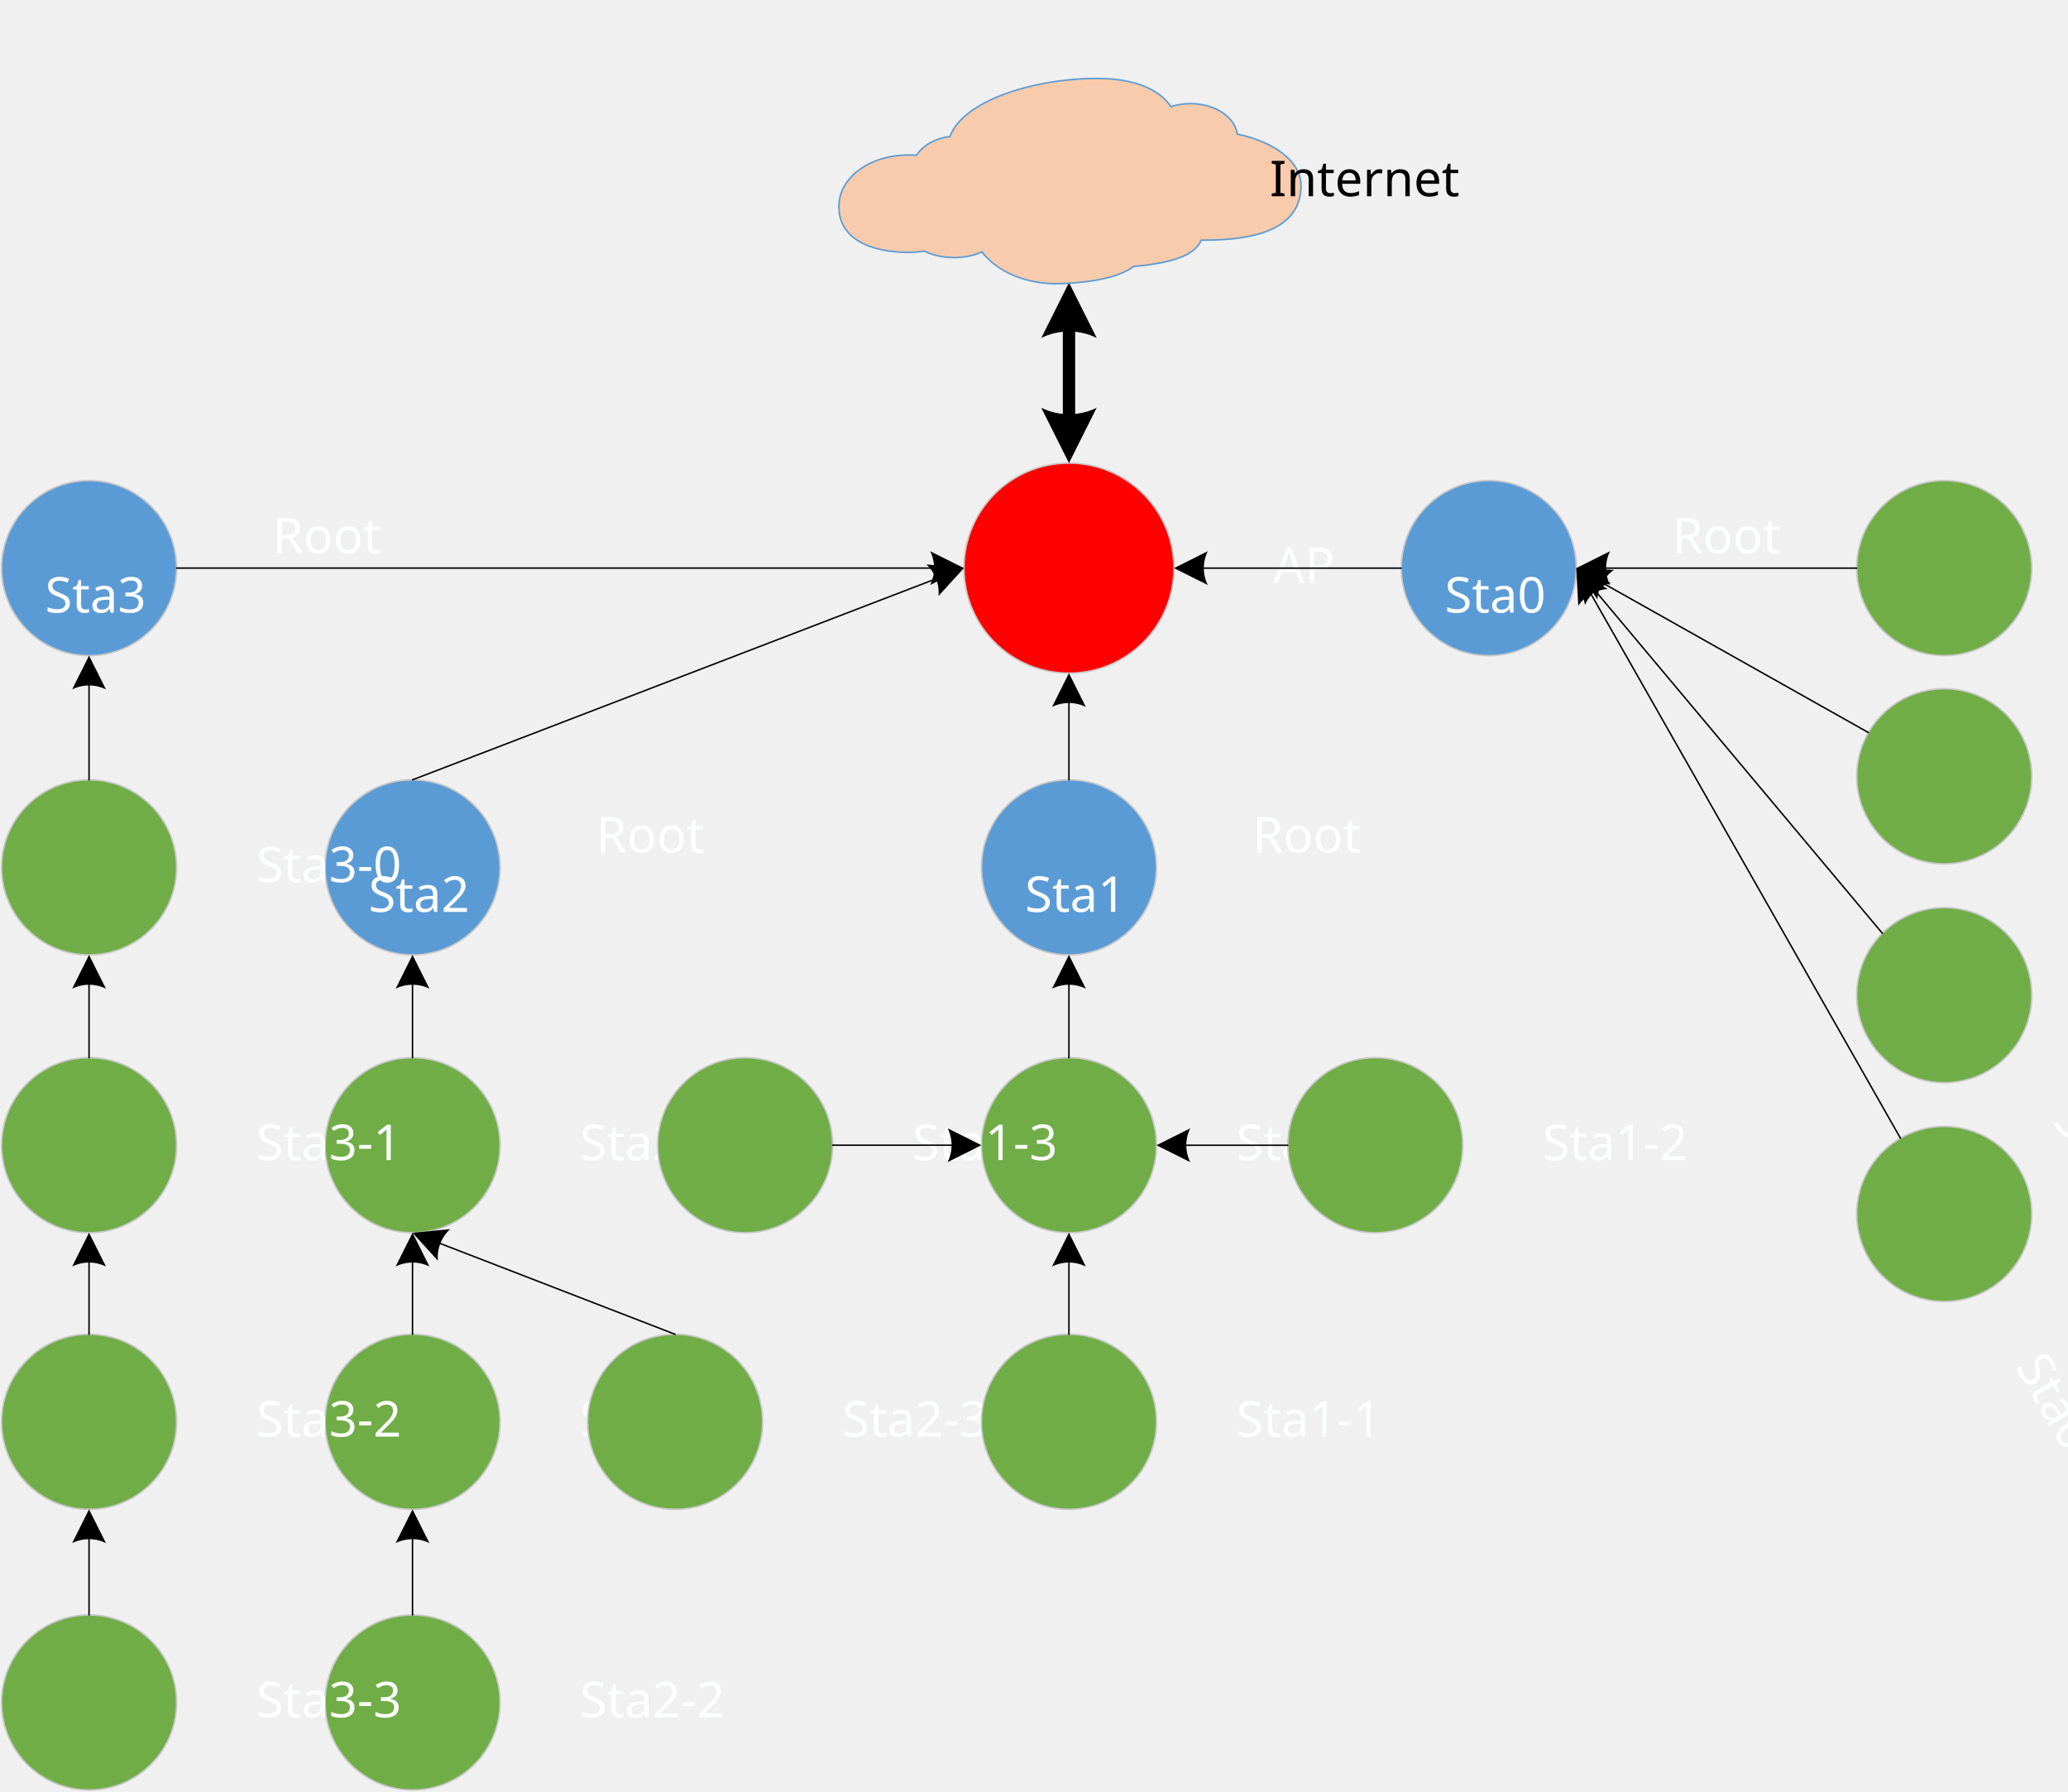
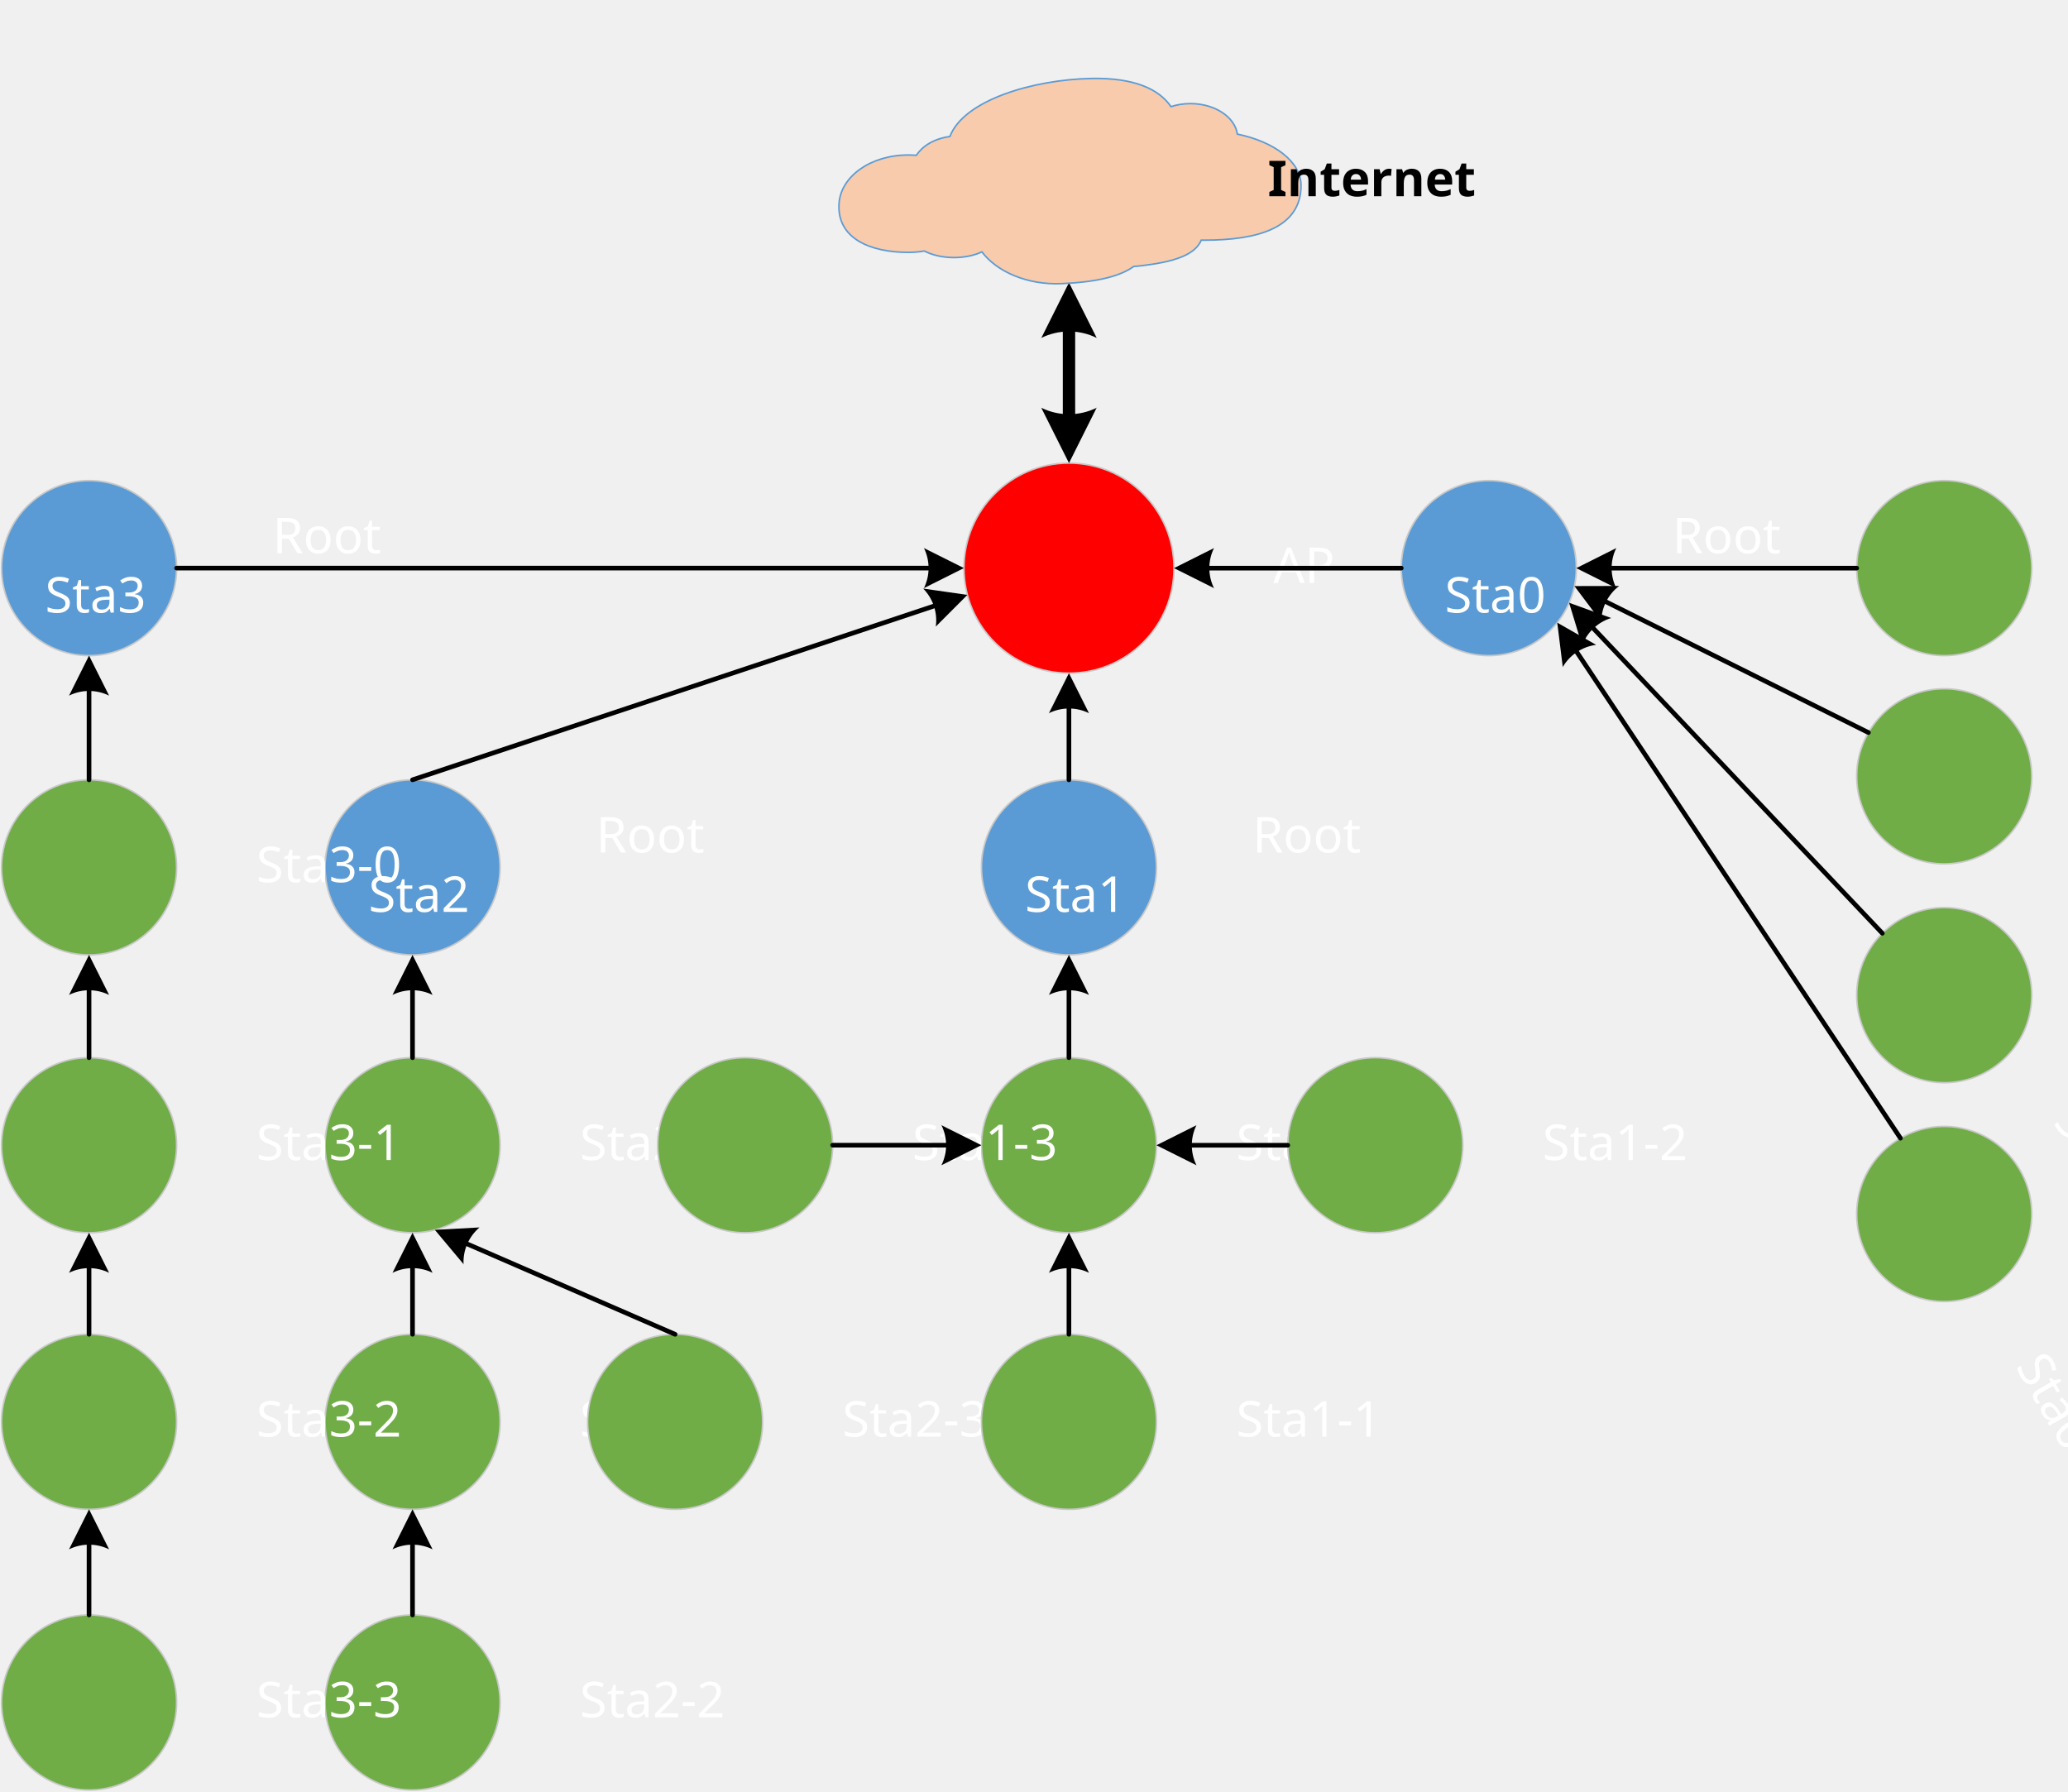
<svg xmlns="http://www.w3.org/2000/svg" xmlns:ns1="http://schemas.microsoft.com/visio/2003/SVGExtensions/" xmlns:xlink="http://www.w3.org/1999/xlink" width="4.651in" height="4.029in" viewBox="0 0 334.894 290.054" xml:space="preserve" color-interpolation-filters="sRGB" class="st13">
  <ns1:documentProperties ns1:langID="2052" ns1:metric="true" ns1:viewMarkup="false">
    <ns1:userDefs>
      <ns1:ud ns1:nameU="msvConvertTheme" />
    </ns1:userDefs>
  </ns1:documentProperties>
  <style type="text/css">
	
		.st1 {fill:#ff0000;stroke:#c8c8c8;stroke-width:0.25}
- 		.st2 {fill:#feffff;font-family:Calibri;font-size:0.667em}
+ 		.st2 {fill:#ffffff;font-family:Calibri;font-size:0.667em}
		.st3 {fill:#5b9bd5;stroke:#c8c8c8;stroke-width:0.25}
		.st4 {font-size:1em}
		.st5 {fill:#70ad47;stroke:#c8c8c8;stroke-width:0.25}
- 		.st6 {marker-end:url(#mrkr5-25);stroke:#000000;stroke-linecap:round;stroke-linejoin:round;stroke-width:0.24}
- 		.st7 {fill:#000000;fill-opacity:1;stroke:#000000;stroke-opacity:1;stroke-width:0.087}
+ 		.st6 {marker-end:url(#mrkr5-25);stroke:#000000;stroke-linecap:round;stroke-linejoin:round;stroke-width:0.75}
+ 		.st7 {fill:#000000;fill-opacity:1;stroke:#000000;stroke-opacity:1;stroke-width:0.229}
		.st8 {marker-end:url(#mrkr5-177);marker-start:url(#mrkr5-175);stroke:#000000;stroke-linecap:round;stroke-linejoin:round;stroke-width:2}
		.st9 {fill:#000000;fill-opacity:1;stroke:#000000;stroke-opacity:1;stroke-width:0.442}
		.st10 {fill:#f7cbac;stroke:#5b9bd5;stroke-width:0.25}
		.st11 {fill:#f7cbac;stroke:none;stroke-width:0.25}
- 		.st12 {fill:#000000;font-family:Calibri;font-size:0.667em}
+ 		.st12 {fill:#000000;font-family:Calibri;font-size:0.667em;font-weight:bold}
		.st13 {fill:none;fill-rule:evenodd;font-size:12px;overflow:visible;stroke-linecap:square;stroke-miterlimit:3}
	
	</style>
  <defs id="Markers">
    <g id="lend5">
      <path d="M 2 1 L 0 0 L 1.981 -0.993 C 1.672 -0.365 1.673 0.373 1.985 1 " style="stroke:none" />
    </g>
-     <marker id="mrkr5-25" class="st7" ns1:arrowType="5" ns1:arrowSize="2" ns1:setback="20.125" refX="-20.125" orient="auto" markerUnits="strokeWidth" overflow="visible">
-       <use xlink:href="#lend5" transform="scale(-11.5,-11.5) " />
+     <marker id="mrkr5-25" class="st7" ns1:arrowType="5" ns1:arrowSize="2" ns1:setback="7.63" refX="-7.63" orient="auto" markerUnits="strokeWidth" overflow="visible">
+       <use xlink:href="#lend5" transform="scale(-4.36,-4.36) " />
    </marker>
    <marker id="mrkr5-175" class="st9" ns1:arrowType="5" ns1:arrowSize="2" ns1:setback="3.775" refX="3.775" orient="auto" markerUnits="strokeWidth" overflow="visible">
      <use xlink:href="#lend5" transform="scale(2.26) " />
    </marker>
    <marker id="mrkr5-177" class="st9" ns1:arrowType="5" ns1:arrowSize="2" ns1:setback="3.955" refX="-3.955" orient="auto" markerUnits="strokeWidth" overflow="visible">
      <use xlink:href="#lend5" transform="scale(-2.26,-2.26) " />
    </marker>
  </defs>
  <g ns1:mID="0" ns1:index="1" ns1:groupContext="foregroundPage">
    <ns1:pageProperties ns1:drawingScale="0.0393701" ns1:pageScale="0.0393701" ns1:drawingUnits="24" ns1:shadowOffsetX="8.50394" ns1:shadowOffsetY="-8.50394" />
    <ns1:layer ns1:name="连接线" ns1:index="0" />
    <ns1:layer ns1:name="流程图" ns1:index="1" />
    <g id="shape45-1" ns1:mID="45" ns1:groupContext="shape" ns1:layerMember="0;1" transform="translate(156.1,-181.088)">
      <ns1:userDefs>
        <ns1:ud ns1:nameU="visVersion" ns1:prompt="" ns1:val="VT0(15):26" />
        <ns1:ud ns1:nameU="msvThemeColors" ns1:val="VT0(254):26" />
      </ns1:userDefs>
      <ns1:textBlock ns1:margins="rect(2,2,2,2)" ns1:tabSpace="42.5197" />
      <ns1:textRect cx="17.008" cy="273.047" width="34.02" height="34.016" />
      <path d="M0 273.05 A17.008 17.008 0 0 1 34.02 273.05 A17.008 17.008 0 1 1 -0 273.05 Z" class="st1" />
      <text x="12.63" y="275.45" class="st2" ns1:langID="2052">
        <ns1:paragraph ns1:horizAlign="1" />
        <ns1:tabList />AP</text>
    </g>
    <g id="shape46-4" ns1:mID="46" ns1:groupContext="shape" ns1:layerMember="0;1" transform="translate(52.6357,-135.467)">
      <ns1:userDefs>
        <ns1:ud ns1:nameU="visVersion" ns1:prompt="" ns1:val="VT0(15):26" />
      </ns1:userDefs>
      <ns1:textBlock ns1:margins="rect(2,2,2,2)" ns1:tabSpace="42.5197" />
      <ns1:textRect cx="14.173" cy="275.881" width="28.35" height="28.346" />
      <path d="M0 275.88 A14.173 14.173 0 0 1 28.35 275.88 A14.173 14.173 0 0 1 0 275.88 Z" class="st3" />
      <text x="6.44" y="273.48" class="st2" ns1:langID="2052">
        <ns1:paragraph ns1:horizAlign="1" />
        <ns1:tabList />Root<ns1:newlineChar />
        <tspan x="7.05" dy="1.2em" class="st4">Sta</tspan>2</text>
    </g>
    <g id="shape47-8" ns1:mID="47" ns1:groupContext="shape" ns1:layerMember="0;1" transform="translate(52.6357,-90.4786)">
      <ns1:userDefs>
        <ns1:ud ns1:nameU="visVersion" ns1:prompt="" ns1:val="VT0(15):26" />
        <ns1:ud ns1:nameU="msvThemeColors" ns1:val="VT0(254):26" />
      </ns1:userDefs>
      <ns1:textBlock ns1:margins="rect(2,2,2,2)" ns1:tabSpace="42.5197" />
      <ns1:textRect cx="14.173" cy="275.881" width="28.35" height="28.346" />
      <path d="M0 275.88 A14.173 14.173 0 0 1 28.35 275.88 A14.173 14.173 0 0 1 0 275.88 Z" class="st5" />
      <text x="3.8" y="278.28" class="st2" ns1:langID="2052">
        <ns1:paragraph ns1:horizAlign="1" />
        <ns1:tabList />Sta2-0</text>
    </g>
    <g id="shape48-11" ns1:mID="48" ns1:groupContext="shape" ns1:layerMember="0;1" transform="translate(52.6357,-45.6958)">
      <ns1:userDefs>
        <ns1:ud ns1:nameU="visVersion" ns1:prompt="" ns1:val="VT0(15):26" />
        <ns1:ud ns1:nameU="msvThemeColors" ns1:val="VT0(254):26" />
      </ns1:userDefs>
      <ns1:textBlock ns1:margins="rect(2,2,2,2)" ns1:tabSpace="42.5197" />
      <ns1:textRect cx="14.173" cy="275.881" width="28.35" height="28.346" />
      <path d="M0 275.88 A14.173 14.173 0 0 1 28.35 275.88 A14.173 14.173 0 0 1 0 275.88 Z" class="st5" />
      <text x="3.8" y="278.28" class="st2" ns1:langID="2052">
        <ns1:paragraph ns1:horizAlign="1" />
        <ns1:tabList />Sta2-1</text>
    </g>
    <g id="shape49-14" ns1:mID="49" ns1:groupContext="shape" ns1:layerMember="0;1" transform="translate(52.6357,-0.25)">
      <ns1:userDefs>
        <ns1:ud ns1:nameU="visVersion" ns1:prompt="" ns1:val="VT0(15):26" />
        <ns1:ud ns1:nameU="msvThemeColors" ns1:val="VT0(254):26" />
      </ns1:userDefs>
      <ns1:textBlock ns1:margins="rect(2,2,2,2)" ns1:tabSpace="42.5197" />
      <ns1:textRect cx="14.173" cy="275.881" width="28.35" height="28.346" />
      <path d="M0 275.88 A14.173 14.173 0 0 1 28.35 275.88 A14.173 14.173 0 0 1 0 275.88 Z" class="st5" />
      <text x="3.8" y="278.28" class="st2" ns1:langID="2052">
        <ns1:paragraph ns1:horizAlign="1" />
        <ns1:tabList />Sta2-2</text>
    </g>
    <g id="shape50-17" ns1:mID="50" ns1:groupContext="shape" ns1:layerMember="0;1" transform="translate(95.1554,-45.6958)">
      <ns1:userDefs>
        <ns1:ud ns1:nameU="visVersion" ns1:prompt="" ns1:val="VT0(15):26" />
        <ns1:ud ns1:nameU="msvThemeColors" ns1:val="VT0(254):26" />
      </ns1:userDefs>
      <ns1:textBlock ns1:margins="rect(2,2,2,2)" ns1:tabSpace="42.5197" />
      <ns1:textRect cx="14.173" cy="275.881" width="28.35" height="28.346" />
      <path d="M0 275.88 A14.173 14.173 0 0 1 28.35 275.88 A14.173 14.173 0 0 1 0 275.88 Z" class="st5" />
      <text x="3.8" y="278.28" class="st2" ns1:langID="2052">
        <ns1:paragraph ns1:horizAlign="1" />
        <ns1:tabList />Sta2-3</text>
    </g>
-     <g id="shape51-20" ns1:mID="51" ns1:groupContext="shape" transform="translate(4.74711,486.557) rotate(-158.866)">
-       <ns1:userDefs>
-         <ns1:ud ns1:nameU="msvThemeColors" ns1:val="VT0(254):26" />
-       </ns1:userDefs>
-       <path d="M0 290.05 L40.76 290.05" class="st6" />
+     <g id="shape51-20" ns1:mID="51" ns1:groupContext="shape" transform="translate(-6.27038,482.036) rotate(-156.513)">
+       <ns1:userDefs>
+         <ns1:ud ns1:nameU="msvThemeColors" ns1:val="VT0(254):26" />
+       </ns1:userDefs>
+       <path d="M0 290.05 L36.7 290.05" class="st6" />
    </g>
    <g id="shape52-26" ns1:mID="52" ns1:groupContext="shape" transform="translate(-223.246,261.458) rotate(-90)">
      <ns1:userDefs>
        <ns1:ud ns1:nameU="msvThemeColors" ns1:val="VT0(254):26" />
      </ns1:userDefs>
-       <path d="M0 290.05 L12.27 290.05" class="st6" />
+       <path d="M0 290.05 L11.38 290.05" class="st6" />
    </g>
    <g id="shape53-31" ns1:mID="53" ns1:groupContext="shape" transform="translate(-223.246,216.012) rotate(-90)">
      <ns1:userDefs>
        <ns1:ud ns1:nameU="msvThemeColors" ns1:val="VT0(254):26" />
      </ns1:userDefs>
-       <path d="M0 290.05 L11.61 290.05" class="st6" />
+       <path d="M0 290.05 L10.71 290.05" class="st6" />
    </g>
    <g id="shape54-36" ns1:mID="54" ns1:groupContext="shape" transform="translate(-223.246,171.229) rotate(-90)">
      <ns1:userDefs>
        <ns1:ud ns1:nameU="msvThemeColors" ns1:val="VT0(254):26" />
      </ns1:userDefs>
-       <path d="M0 290.05 L11.81 290.05" class="st6" />
-     </g>
-     <g id="shape55-41" ns1:mID="55" ns1:groupContext="shape" transform="translate(-37.1551,-144.542) rotate(-21.0038)">
-       <ns1:userDefs>
-         <ns1:ud ns1:nameU="msvThemeColors" ns1:val="VT0(254):26" />
-       </ns1:userDefs>
-       <path d="M0 290.05 L90.82 290.05" class="st6" />
+       <path d="M0 290.05 L10.92 290.05" class="st6" />
+     </g>
+     <g id="shape55-41" ns1:mID="55" ns1:groupContext="shape" transform="translate(-24.8851,-148.939) rotate(-18.4289)">
+       <ns1:userDefs>
+         <ns1:ud ns1:nameU="msvThemeColors" ns1:val="VT0(254):26" />
+       </ns1:userDefs>
+       <path d="M0 290.05 L88.99 290.05" class="st6" />
    </g>
    <g id="shape56-46" ns1:mID="56" ns1:groupContext="shape" ns1:layerMember="0;1" transform="translate(158.935,-135.467)">
      <ns1:userDefs>
        <ns1:ud ns1:nameU="visVersion" ns1:prompt="" ns1:val="VT0(15):26" />
      </ns1:userDefs>
      <ns1:textBlock ns1:margins="rect(2,2,2,2)" ns1:tabSpace="42.5197" />
      <ns1:textRect cx="14.173" cy="275.881" width="28.35" height="28.346" />
      <path d="M0 275.88 A14.173 14.173 0 0 1 28.35 275.88 A14.173 14.173 0 0 1 0 275.88 Z" class="st3" />
      <text x="6.44" y="273.48" class="st2" ns1:langID="2052">
        <ns1:paragraph ns1:horizAlign="1" />
        <ns1:tabList />Root<ns1:newlineChar />
        <tspan x="7.05" dy="1.2em" class="st4">Sta</tspan>1</text>
    </g>
    <g id="shape57-50" ns1:mID="57" ns1:groupContext="shape" ns1:layerMember="0;1" transform="translate(0.25,-183.923)">
      <ns1:userDefs>
        <ns1:ud ns1:nameU="visVersion" ns1:prompt="" ns1:val="VT0(15):26" />
      </ns1:userDefs>
      <ns1:textBlock ns1:margins="rect(2,2,2,2)" ns1:tabSpace="42.5197" />
      <ns1:textRect cx="14.173" cy="275.881" width="28.35" height="28.346" />
      <path d="M0 275.88 A14.173 14.173 0 0 1 28.35 275.88 A14.173 14.173 0 0 1 0 275.88 Z" class="st3" />
      <text x="6.44" y="273.48" class="st2" ns1:langID="2052">
        <ns1:paragraph ns1:horizAlign="1" />
        <ns1:tabList />Root<ns1:newlineChar />
        <tspan x="7.05" dy="1.2em" class="st4">Sta</tspan>3</text>
    </g>
    <g id="shape58-54" ns1:mID="58" ns1:groupContext="shape" ns1:layerMember="0;1" transform="translate(0.25,-135.467)">
      <ns1:userDefs>
        <ns1:ud ns1:nameU="visVersion" ns1:prompt="" ns1:val="VT0(15):26" />
        <ns1:ud ns1:nameU="msvThemeColors" ns1:val="VT0(254):26" />
      </ns1:userDefs>
      <ns1:textBlock ns1:margins="rect(2,2,2,2)" ns1:tabSpace="42.5197" />
      <ns1:textRect cx="14.173" cy="275.881" width="28.35" height="28.346" />
      <path d="M0 275.88 A14.173 14.173 0 0 1 28.35 275.88 A14.173 14.173 0 0 1 0 275.88 Z" class="st5" />
      <text x="3.8" y="278.28" class="st2" ns1:langID="2052">
        <ns1:paragraph ns1:horizAlign="1" />
        <ns1:tabList />Sta3-0</text>
    </g>
    <g id="shape59-57" ns1:mID="59" ns1:groupContext="shape" ns1:layerMember="0;1" transform="translate(0.25,-90.4786)">
      <ns1:userDefs>
        <ns1:ud ns1:nameU="visVersion" ns1:prompt="" ns1:val="VT0(15):26" />
        <ns1:ud ns1:nameU="msvThemeColors" ns1:val="VT0(254):26" />
      </ns1:userDefs>
      <ns1:textBlock ns1:margins="rect(2,2,2,2)" ns1:tabSpace="42.5197" />
      <ns1:textRect cx="14.173" cy="275.881" width="28.35" height="28.346" />
      <path d="M0 275.88 A14.173 14.173 0 0 1 28.35 275.88 A14.173 14.173 0 0 1 0 275.88 Z" class="st5" />
      <text x="3.8" y="278.28" class="st2" ns1:langID="2052">
        <ns1:paragraph ns1:horizAlign="1" />
        <ns1:tabList />Sta3-1</text>
    </g>
    <g id="shape60-60" ns1:mID="60" ns1:groupContext="shape" ns1:layerMember="0;1" transform="translate(0.25,-45.6958)">
      <ns1:userDefs>
        <ns1:ud ns1:nameU="visVersion" ns1:prompt="" ns1:val="VT0(15):26" />
        <ns1:ud ns1:nameU="msvThemeColors" ns1:val="VT0(254):26" />
      </ns1:userDefs>
      <ns1:textBlock ns1:margins="rect(2,2,2,2)" ns1:tabSpace="42.5197" />
      <ns1:textRect cx="14.173" cy="275.881" width="28.35" height="28.346" />
      <path d="M0 275.88 A14.173 14.173 0 0 1 28.35 275.88 A14.173 14.173 0 0 1 0 275.88 Z" class="st5" />
      <text x="3.8" y="278.28" class="st2" ns1:langID="2052">
        <ns1:paragraph ns1:horizAlign="1" />
        <ns1:tabList />Sta3-2</text>
    </g>
    <g id="shape61-63" ns1:mID="61" ns1:groupContext="shape" ns1:layerMember="0;1" transform="translate(0.25,-0.25)">
      <ns1:userDefs>
        <ns1:ud ns1:nameU="visVersion" ns1:prompt="" ns1:val="VT0(15):26" />
        <ns1:ud ns1:nameU="msvThemeColors" ns1:val="VT0(254):26" />
      </ns1:userDefs>
      <ns1:textBlock ns1:margins="rect(2,2,2,2)" ns1:tabSpace="42.5197" />
      <ns1:textRect cx="14.173" cy="275.881" width="28.35" height="28.346" />
      <path d="M0 275.88 A14.173 14.173 0 0 1 28.35 275.88 A14.173 14.173 0 0 1 0 275.88 Z" class="st5" />
      <text x="3.8" y="278.28" class="st2" ns1:langID="2052">
        <ns1:paragraph ns1:horizAlign="1" />
        <ns1:tabList />Sta3-3</text>
    </g>
    <g id="shape62-66" ns1:mID="62" ns1:groupContext="shape" transform="translate(-275.631,261.458) rotate(-90)">
      <ns1:userDefs>
        <ns1:ud ns1:nameU="msvThemeColors" ns1:val="VT0(254):26" />
      </ns1:userDefs>
-       <path d="M0 290.05 L12.27 290.05" class="st6" />
+       <path d="M0 290.05 L11.38 290.05" class="st6" />
    </g>
    <g id="shape63-71" ns1:mID="63" ns1:groupContext="shape" transform="translate(-275.631,216.012) rotate(-90)">
      <ns1:userDefs>
        <ns1:ud ns1:nameU="msvThemeColors" ns1:val="VT0(254):26" />
      </ns1:userDefs>
-       <path d="M0 290.05 L11.61 290.05" class="st6" />
+       <path d="M0 290.05 L10.71 290.05" class="st6" />
    </g>
    <g id="shape64-76" ns1:mID="64" ns1:groupContext="shape" transform="translate(-275.631,171.229) rotate(-90)">
      <ns1:userDefs>
        <ns1:ud ns1:nameU="msvThemeColors" ns1:val="VT0(254):26" />
      </ns1:userDefs>
-       <path d="M0 290.05 L11.81 290.05" class="st6" />
+       <path d="M0 290.05 L10.92 290.05" class="st6" />
    </g>
    <g id="shape65-81" ns1:mID="65" ns1:groupContext="shape" transform="translate(-275.631,126.241) rotate(-90)">
      <ns1:userDefs>
        <ns1:ud ns1:nameU="msvThemeColors" ns1:val="VT0(254):26" />
      </ns1:userDefs>
-       <path d="M0 290.05 L15.28 290.05" class="st6" />
+       <path d="M0 290.05 L14.39 290.05" class="st6" />
    </g>
    <g id="shape66-86" ns1:mID="66" ns1:groupContext="shape" transform="translate(28.5965,-198.096)">
-       <path d="M0 290.05 L122.67 290.05" class="st6" />
+       <path d="M0 290.05 L121.78 290.05" class="st6" />
    </g>
    <g id="shape67-91" ns1:mID="67" ns1:groupContext="shape" transform="translate(-116.946,126.241) rotate(-90)">
-       <path d="M0 290.05 L12.44 290.05" class="st6" />
+       <path d="M0 290.05 L11.55 290.05" class="st6" />
    </g>
    <g id="shape68-96" ns1:mID="68" ns1:groupContext="shape" ns1:layerMember="0;1" transform="translate(158.935,-90.4786)">
      <ns1:userDefs>
        <ns1:ud ns1:nameU="visVersion" ns1:prompt="" ns1:val="VT0(15):26" />
        <ns1:ud ns1:nameU="msvThemeColors" ns1:val="VT0(254):26" />
      </ns1:userDefs>
      <ns1:textBlock ns1:margins="rect(2,2,2,2)" ns1:tabSpace="42.5197" />
      <ns1:textRect cx="14.173" cy="275.881" width="28.35" height="28.346" />
      <path d="M0 275.88 A14.173 14.173 0 0 1 28.35 275.88 A14.173 14.173 0 0 1 0 275.88 Z" class="st5" />
      <text x="3.8" y="278.28" class="st2" ns1:langID="2052">
        <ns1:paragraph ns1:horizAlign="1" />
        <ns1:tabList />Sta1-0</text>
    </g>
    <g id="shape69-99" ns1:mID="69" ns1:groupContext="shape" ns1:layerMember="0;1" transform="translate(158.935,-45.6958)">
      <ns1:userDefs>
        <ns1:ud ns1:nameU="visVersion" ns1:prompt="" ns1:val="VT0(15):26" />
        <ns1:ud ns1:nameU="msvThemeColors" ns1:val="VT0(254):26" />
      </ns1:userDefs>
      <ns1:textBlock ns1:margins="rect(2,2,2,2)" ns1:tabSpace="42.5197" />
      <ns1:textRect cx="14.173" cy="275.881" width="28.35" height="28.346" />
      <path d="M0 275.88 A14.173 14.173 0 0 1 28.35 275.88 A14.173 14.173 0 0 1 0 275.88 Z" class="st5" />
      <text x="3.8" y="278.28" class="st2" ns1:langID="2052">
        <ns1:paragraph ns1:horizAlign="1" />
        <ns1:tabList />Sta1-1</text>
    </g>
    <g id="shape70-102" ns1:mID="70" ns1:groupContext="shape" ns1:layerMember="0;1" transform="translate(208.541,-90.4786)">
      <ns1:userDefs>
        <ns1:ud ns1:nameU="visVersion" ns1:prompt="" ns1:val="VT0(15):26" />
        <ns1:ud ns1:nameU="msvThemeColors" ns1:val="VT0(254):26" />
      </ns1:userDefs>
      <ns1:textBlock ns1:margins="rect(2,2,2,2)" ns1:tabSpace="42.5197" />
      <ns1:textRect cx="14.173" cy="275.881" width="28.35" height="28.346" />
      <path d="M0 275.88 A14.173 14.173 0 0 1 28.35 275.88 A14.173 14.173 0 0 1 0 275.88 Z" class="st5" />
      <text x="3.8" y="278.28" class="st2" ns1:langID="2052">
        <ns1:paragraph ns1:horizAlign="1" />
        <ns1:tabList />Sta1-2</text>
    </g>
    <g id="shape71-105" ns1:mID="71" ns1:groupContext="shape" ns1:layerMember="0;1" transform="translate(106.494,-90.4786)">
      <ns1:userDefs>
        <ns1:ud ns1:nameU="visVersion" ns1:prompt="" ns1:val="VT0(15):26" />
        <ns1:ud ns1:nameU="msvThemeColors" ns1:val="VT0(254):26" />
      </ns1:userDefs>
      <ns1:textBlock ns1:margins="rect(2,2,2,2)" ns1:tabSpace="42.5197" />
      <ns1:textRect cx="14.173" cy="275.881" width="28.35" height="28.346" />
      <path d="M0 275.88 A14.173 14.173 0 0 1 28.35 275.88 A14.173 14.173 0 0 1 0 275.88 Z" class="st5" />
      <text x="3.8" y="278.28" class="st2" ns1:langID="2052">
        <ns1:paragraph ns1:horizAlign="1" />
        <ns1:tabList />Sta1-3</text>
    </g>
    <g id="shape72-108" ns1:mID="72" ns1:groupContext="shape" transform="translate(134.84,-104.652)">
      <ns1:userDefs>
        <ns1:ud ns1:nameU="msvThemeColors" ns1:val="VT0(254):26" />
      </ns1:userDefs>
-       <path d="M0 290.05 L19.26 290.05" class="st6" />
+       <path d="M0 290.05 L18.37 290.05" class="st6" />
    </g>
    <g id="shape73-113" ns1:mID="73" ns1:groupContext="shape" transform="translate(208.541,475.457) rotate(180)">
      <ns1:userDefs>
        <ns1:ud ns1:nameU="msvThemeColors" ns1:val="VT0(254):26" />
      </ns1:userDefs>
-       <path d="M0 290.05 L16.43 290.05" class="st6" />
+       <path d="M0 290.05 L15.54 290.05" class="st6" />
    </g>
    <g id="shape74-118" ns1:mID="74" ns1:groupContext="shape" transform="translate(-116.946,216.012) rotate(-90)">
      <ns1:userDefs>
        <ns1:ud ns1:nameU="msvThemeColors" ns1:val="VT0(254):26" />
      </ns1:userDefs>
-       <path d="M0 290.05 L11.61 290.05" class="st6" />
+       <path d="M0 290.05 L10.71 290.05" class="st6" />
    </g>
    <g id="shape75-123" ns1:mID="75" ns1:groupContext="shape" transform="translate(-116.946,171.229) rotate(-90)">
      <ns1:userDefs>
        <ns1:ud ns1:nameU="msvThemeColors" ns1:val="VT0(254):26" />
      </ns1:userDefs>
-       <path d="M0 290.05 L11.81 290.05" class="st6" />
+       <path d="M0 290.05 L10.92 290.05" class="st6" />
    </g>
    <g id="shape76-128" ns1:mID="76" ns1:groupContext="shape" ns1:layerMember="0;1" transform="translate(226.921,-183.923)">
      <ns1:userDefs>
        <ns1:ud ns1:nameU="visVersion" ns1:prompt="" ns1:val="VT0(15):26" />
      </ns1:userDefs>
      <ns1:textBlock ns1:margins="rect(2,2,2,2)" ns1:tabSpace="42.5197" />
      <ns1:textRect cx="14.173" cy="275.881" width="28.35" height="28.346" />
      <path d="M0 275.88 A14.173 14.173 0 0 1 28.35 275.88 A14.173 14.173 0 0 1 0 275.88 Z" class="st3" />
      <text x="6.44" y="273.48" class="st2" ns1:langID="2052">
        <ns1:paragraph ns1:horizAlign="1" />
        <ns1:tabList />Root<ns1:newlineChar />
        <tspan x="7.05" dy="1.2em" class="st4">Sta</tspan>0</text>
    </g>
    <g id="shape77-132" ns1:mID="77" ns1:groupContext="shape" transform="translate(226.921,382.013) rotate(180)">
-       <path d="M0 290.05 L31.97 290.05" class="st6" />
+       <path d="M0 290.05 L31.08 290.05" class="st6" />
    </g>
    <g id="shape78-137" ns1:mID="78" ns1:groupContext="shape" ns1:layerMember="0;1" transform="translate(300.677,-183.923)">
      <ns1:userDefs>
        <ns1:ud ns1:nameU="visVersion" ns1:prompt="" ns1:val="VT0(15):26" />
        <ns1:ud ns1:nameU="msvThemeColors" ns1:val="VT0(254):26" />
      </ns1:userDefs>
      <ns1:textBlock ns1:margins="rect(2,2,2,2)" ns1:tabSpace="42.5197" />
      <ns1:textRect cx="14.173" cy="275.881" width="28.35" height="28.346" />
      <path d="M0 275.88 A14.173 14.173 0 0 1 28.35 275.88 A14.173 14.173 0 0 1 0 275.88 Z" class="st5" />
      <text x="3.8" y="278.28" class="st2" ns1:langID="2052">
        <ns1:paragraph ns1:horizAlign="1" />
        <ns1:tabList />Sta0-0</text>
    </g>
    <g id="shape79-140" ns1:mID="79" ns1:groupContext="shape" ns1:layerMember="0;1" transform="translate(440.516,-120.337) rotate(30)">
      <ns1:userDefs>
        <ns1:ud ns1:nameU="visVersion" ns1:prompt="" ns1:val="VT0(15):26" />
        <ns1:ud ns1:nameU="msvThemeColors" ns1:val="VT0(254):26" />
      </ns1:userDefs>
      <ns1:textBlock ns1:margins="rect(2,2,2,2)" ns1:tabSpace="42.5197" />
      <ns1:textRect cx="14.173" cy="275.881" width="28.35" height="28.346" />
      <path d="M0 275.88 A14.173 14.173 0 0 1 28.35 275.88 A14.173 14.173 0 0 1 0 275.88 Z" class="st5" />
      <text x="3.8" y="278.28" class="st2" ns1:langID="2052">
        <ns1:paragraph ns1:horizAlign="1" />
        <ns1:tabList />Sta0-1</text>
    </g>
    <g id="shape80-143" ns1:mID="80" ns1:groupContext="shape" ns1:layerMember="0;1" transform="translate(499.905,-43.9971) rotate(45)">
      <ns1:userDefs>
        <ns1:ud ns1:nameU="visVersion" ns1:prompt="" ns1:val="VT0(15):26" />
        <ns1:ud ns1:nameU="msvThemeColors" ns1:val="VT0(254):26" />
      </ns1:userDefs>
      <ns1:textBlock ns1:margins="rect(2,2,2,2)" ns1:tabSpace="42.5197" />
      <ns1:textRect cx="14.173" cy="275.881" width="28.35" height="28.346" />
      <path d="M0 275.88 A14.173 14.173 0 0 1 28.35 275.88 A14.173 14.173 0 0 1 0 275.88 Z" class="st5" />
      <text x="3.8" y="278.28" class="st2" ns1:langID="2052">
        <ns1:paragraph ns1:horizAlign="1" />
        <ns1:tabList />Sta0-2</text>
    </g>
    <g id="shape81-146" ns1:mID="81" ns1:groupContext="shape" ns1:layerMember="0;1" transform="translate(546.683,46.3205) rotate(60)">
      <ns1:userDefs>
        <ns1:ud ns1:nameU="visVersion" ns1:prompt="" ns1:val="VT0(15):26" />
        <ns1:ud ns1:nameU="msvThemeColors" ns1:val="VT0(254):26" />
      </ns1:userDefs>
      <ns1:textBlock ns1:margins="rect(2,2,2,2)" ns1:tabSpace="42.5197" />
      <ns1:textRect cx="14.173" cy="275.881" width="28.35" height="28.346" />
      <path d="M0 275.88 A14.173 14.173 0 0 1 28.35 275.88 A14.173 14.173 0 0 1 0 275.88 Z" class="st5" />
      <text x="3.8" y="278.28" class="st2" ns1:langID="2052">
        <ns1:paragraph ns1:horizAlign="1" />
        <ns1:tabList />Sta0-3</text>
    </g>
-     <g id="shape86-149" ns1:mID="86" ns1:groupContext="shape" transform="translate(160.319,371.357) rotate(-150.63)">
-       <path d="M0 290.05 L49.46 290.05" class="st6" />
+     <g id="shape86-149" ns1:mID="86" ns1:groupContext="shape" transform="translate(173.235,378.203) rotate(-153.518)">
+       <path d="M0 290.05 L47.47 290.05" class="st6" />
    </g>
    <g id="shape87-154" ns1:mID="87" ns1:groupContext="shape" transform="translate(300.677,382.013) rotate(180)">
-       <path d="M0 290.05 L40.58 290.05" class="st6" />
-     </g>
-     <g id="shape88-159" ns1:mID="88" ns1:groupContext="shape" transform="translate(82.5437,337.417) rotate(-129.972)">
-       <path d="M0 290.05 L72.32 290.05" class="st6" />
-     </g>
-     <g id="shape89-164" ns1:mID="89" ns1:groupContext="shape" transform="translate(55.634,327.657) rotate(-119.629)">
-       <path d="M0 290.05 L101.36 290.05" class="st6" />
+       <path d="M0 290.05 L39.69 290.05" class="st6" />
+     </g>
+     <g id="shape88-159" ns1:mID="88" ns1:groupContext="shape" transform="translate(94.3105,350.615) rotate(-133.466)">
+       <path d="M0 290.05 L68.01 290.05" class="st6" />
+     </g>
+     <g id="shape89-164" ns1:mID="89" ns1:groupContext="shape" transform="translate(66.3283,345.011) rotate(-123.656)">
+       <path d="M0 290.05 L94.56 290.05" class="st6" />
    </g>
    <g id="shape98-169" ns1:mID="98" ns1:groupContext="shape" transform="translate(463.163,45.7323) rotate(90)">
      <ns1:userDefs>
        <ns1:ud ns1:nameU="msvThemeColors" ns1:val="VT0(254):26" />
      </ns1:userDefs>
      <path d="M7.55 290.05 L7.91 290.05 L21.31 290.05" class="st8" />
    </g>
    <g id="group99-178" transform="translate(135.521,-231.373)" ns1:mID="99" ns1:groupContext="group">
      <g id="group93-179" ns1:mID="93" ns1:groupContext="group">
        <ns1:custProps>
          <ns1:cp ns1:nameU="ShapeClass" ns1:lbl="ShapeClass" ns1:prompt="" ns1:type="0" ns1:format="" ns1:sortKey="" ns1:invis="true" ns1:ask="false" ns1:langID="2052" ns1:cal="0" ns1:val="VT4(位置)" />
          <ns1:cp ns1:nameU="ShapeType" ns1:lbl="ShapeType" ns1:prompt="" ns1:type="0" ns1:format="" ns1:sortKey="" ns1:invis="true" ns1:ask="false" ns1:langID="2052" ns1:cal="0" ns1:val="VT4(云)" />
        </ns1:custProps>
        <ns1:userDefs>
          <ns1:ud ns1:nameU="visVersion" ns1:prompt="" ns1:val="VT0(15):26" />
          <ns1:ud ns1:nameU="ShapeClass" ns1:prompt="" ns1:val="VT0(5):26" />
          <ns1:ud ns1:nameU="SolSH" ns1:prompt="" ns1:val="VT15({BF0433D9-CD73-4EB5-8390-8653BE590246}):41" />
          <ns1:ud ns1:nameU="visLegendShape" ns1:prompt="" ns1:val="VT0(2):26" />
          <ns1:ud ns1:nameU="msvThemeColors" ns1:val="VT0(254):26" />
        </ns1:userDefs>
        <g id="shape94-180" ns1:mID="94" ns1:groupContext="shape" transform="translate(0,-12.5192)">
          <ns1:userDefs>
            <ns1:ud ns1:nameU="msvThemeColors" ns1:val="VT0(254):26" />
          </ns1:userDefs>
          <path d="M64.86 265.58 C64.45 262.8 61.22 260.64 57.26 260.64 C56.13 260.64 55.07 260.82 54.11 261.13 C52.24          258.41 48.38 256.41 41.13 256.57 C31.71 256.78 20.55 260.09 18.31 265.96 C15.63 266.36 13.9 267.5          12.87 269.01 C12.45 268.98 12.03 268.96 11.59 268.96 C5.39 268.96 0.62 272.49 0.35 276.84 C0 282.47          5.39 284.73 11.59 284.73 C12.48 284.73 13.33 284.65 14.16 284.51 C15.45 285.17 17.13 285.57 18.97          285.57 C20.68 285.57 22.24 285.23 23.49 284.65 C25.88 287.82 30.79 290.05 36.44 289.79 C42.4 289.52          45.98 288.53 48.09 287 C48.22 286.99 48.34 286.99 48.48 286.98 C55.14 286.31 58.07 284.96 59.01          282.75 C59.18 282.75 59.36 282.75 59.54 282.75 C68.18 282.75 75.17 280.78 75.17 273.89 C75.17 270.05          70.86 266.82 64.86 265.58 Z" class="st10" />
        </g>
      </g>
      <g id="shape95-182" ns1:mID="95" ns1:groupContext="shape" transform="translate(19.5451,-24.3725)">
        <ns1:userDefs>
          <ns1:ud ns1:nameU="msvThemeColors" ns1:val="VT0(254):26" />
        </ns1:userDefs>
        <ns1:textBlock ns1:margins="rect(2,2,2,2)" ns1:tabSpace="42.5197" />
        <ns1:textRect cx="18.042" cy="285.086" width="36.09" height="9.937" />
        <rect x="0" y="280.118" width="36.083" height="9.937" class="st11" />
-         <text x="4.78" y="287.49" class="st12" ns1:langID="2052">
+         <text x="4.46" y="287.49" class="st12" ns1:langID="2052">
          <ns1:paragraph ns1:horizAlign="1" />
          <ns1:tabList />Internet</text>
      </g>
    </g>
  </g>
</svg>
